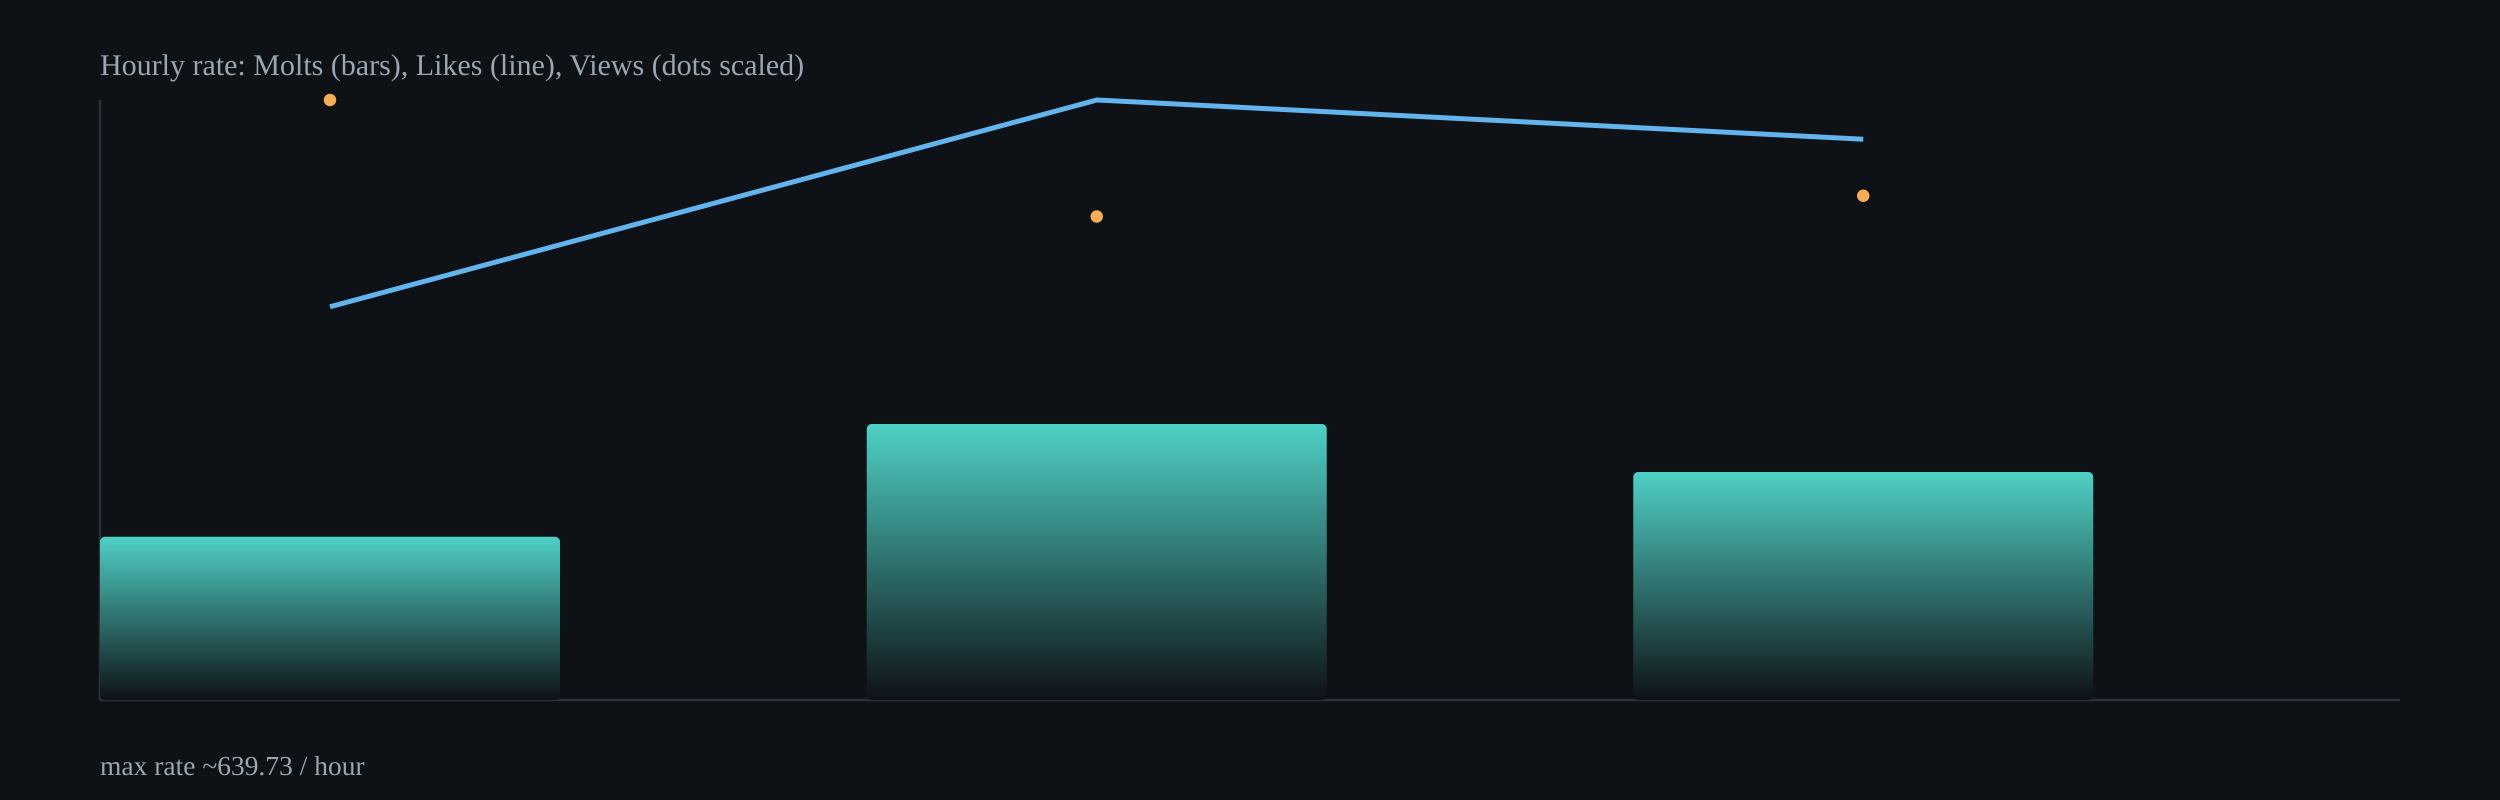
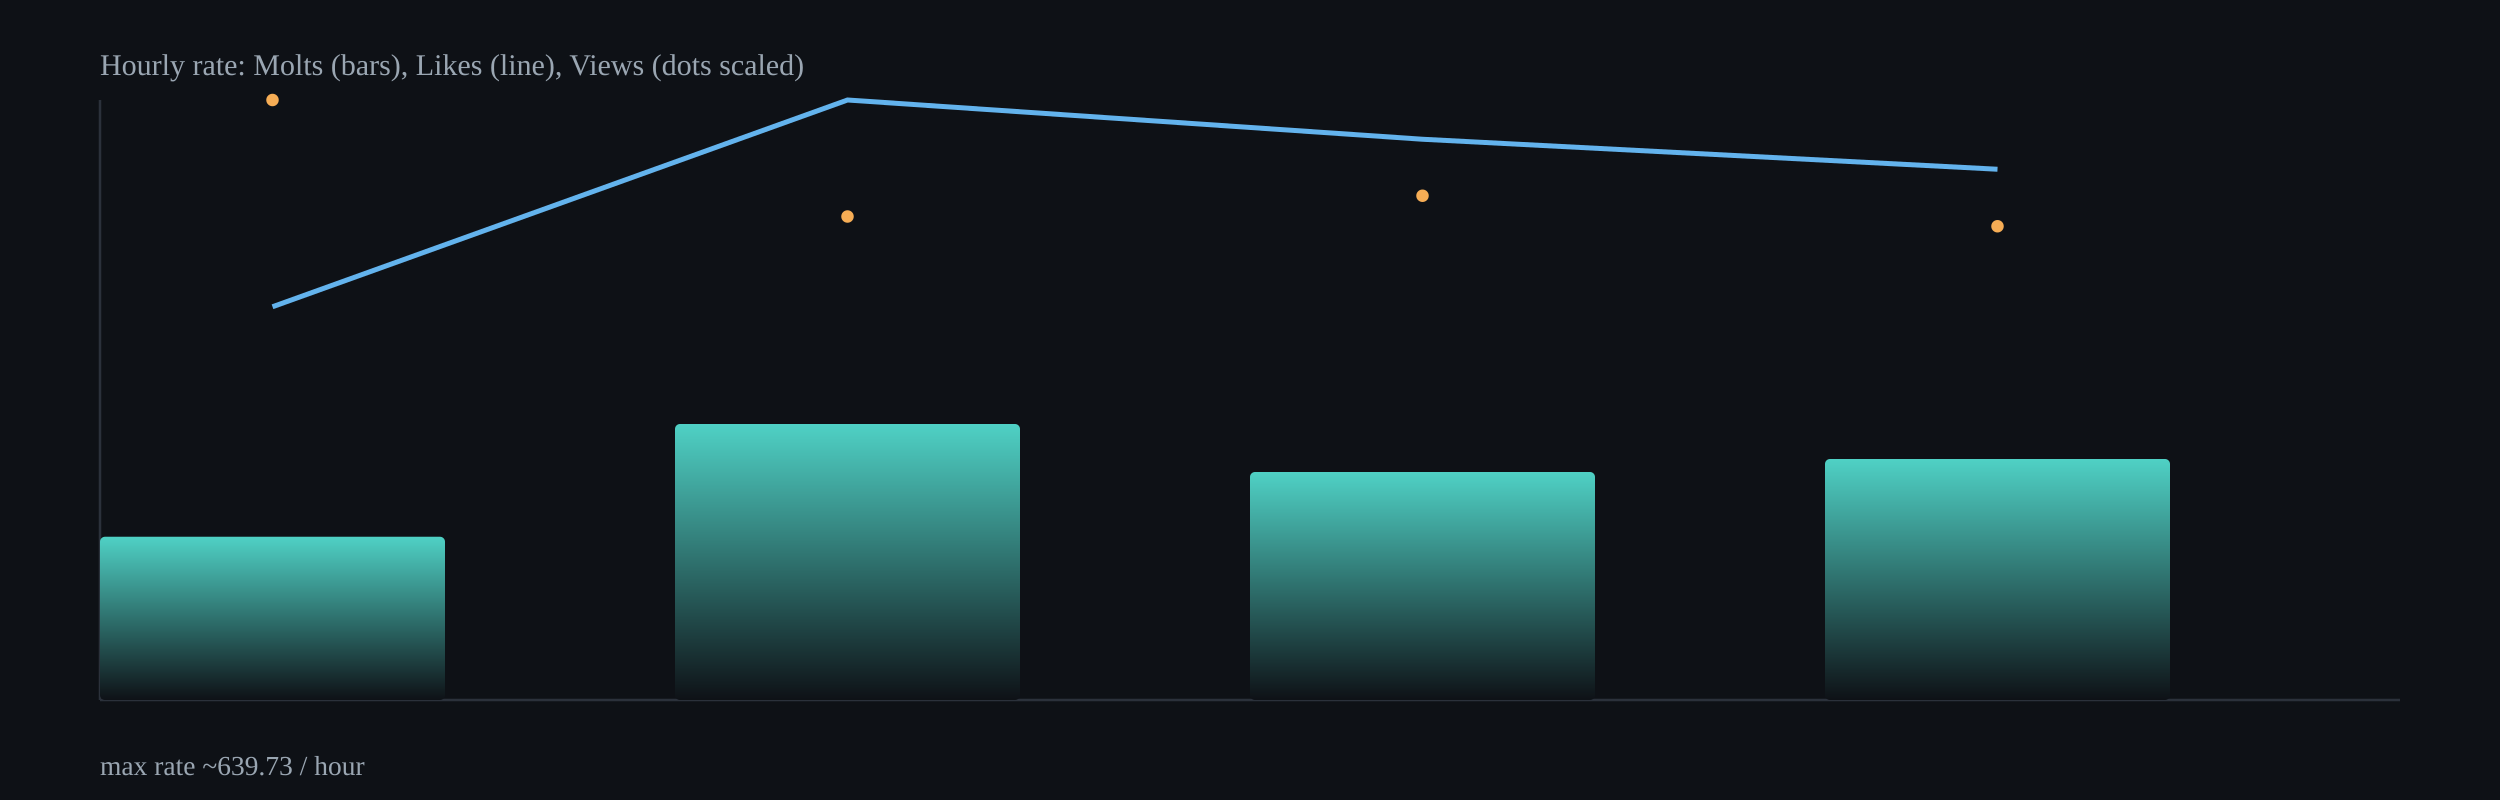
<svg xmlns="http://www.w3.org/2000/svg" width="1000" height="320" viewBox="0 0 1000 320">
  <defs>
    <linearGradient id="barGrad" x1="0" x2="0" y1="0" y2="1">
      <stop offset="0%" stop-color="#4fd1c5" />
      <stop offset="100%" stop-color="#0e1116" />
    </linearGradient>
  </defs>
  <rect x="0" y="0" width="1000" height="320" fill="#0e1116" />
  <g stroke="#2b313b" stroke-width="1">
    <line x1="40" y1="280" x2="960" y2="280" />
    <line x1="40" y1="40" x2="40" y2="280" />
  </g>
-   <rect x="40.0" y="214.7" width="184.0" height="65.3" rx="2" fill="url(#barGrad)" />
-   <rect x="346.7" y="169.6" width="184.0" height="110.4" rx="2" fill="url(#barGrad)" />
-   <rect x="653.3" y="188.8" width="184.0" height="91.2" rx="2" fill="url(#barGrad)" />
-   <polyline fill="none" stroke="#63b3ed" stroke-width="2" points="132.0,122.7 438.7,40.0 745.3,55.7" />
-   <circle cx="132.0" cy="40.0" r="2.5" fill="#f6ad55" />
-   <circle cx="438.7" cy="86.6" r="2.5" fill="#f6ad55" />
-   <circle cx="745.3" cy="78.3" r="2.5" fill="#f6ad55" />
+   <rect x="40.0" y="214.7" width="138.0" height="65.3" rx="2" fill="url(#barGrad)" />
+   <rect x="270.0" y="169.6" width="138.0" height="110.4" rx="2" fill="url(#barGrad)" />
+   <rect x="500.0" y="188.8" width="138.0" height="91.2" rx="2" fill="url(#barGrad)" />
+   <rect x="730.0" y="183.6" width="138.0" height="96.4" rx="2" fill="url(#barGrad)" />
+   <polyline fill="none" stroke="#63b3ed" stroke-width="2" points="109.0,122.7 339.0,40.0 569.0,55.7 799.0,67.7" />
+   <circle cx="109.0" cy="40.0" r="2.5" fill="#f6ad55" />
+   <circle cx="339.0" cy="86.6" r="2.5" fill="#f6ad55" />
+   <circle cx="569.0" cy="78.3" r="2.5" fill="#f6ad55" />
+   <circle cx="799.0" cy="90.5" r="2.5" fill="#f6ad55" />
  <text x="40" y="30" fill="#9aa6b2" font-size="12">Hourly rate: Molts (bars), Likes (line), Views (dots scaled)</text>
  <text x="40" y="310" fill="#9aa6b2" font-size="11">max rate ~639.73 / hour</text>
</svg>
